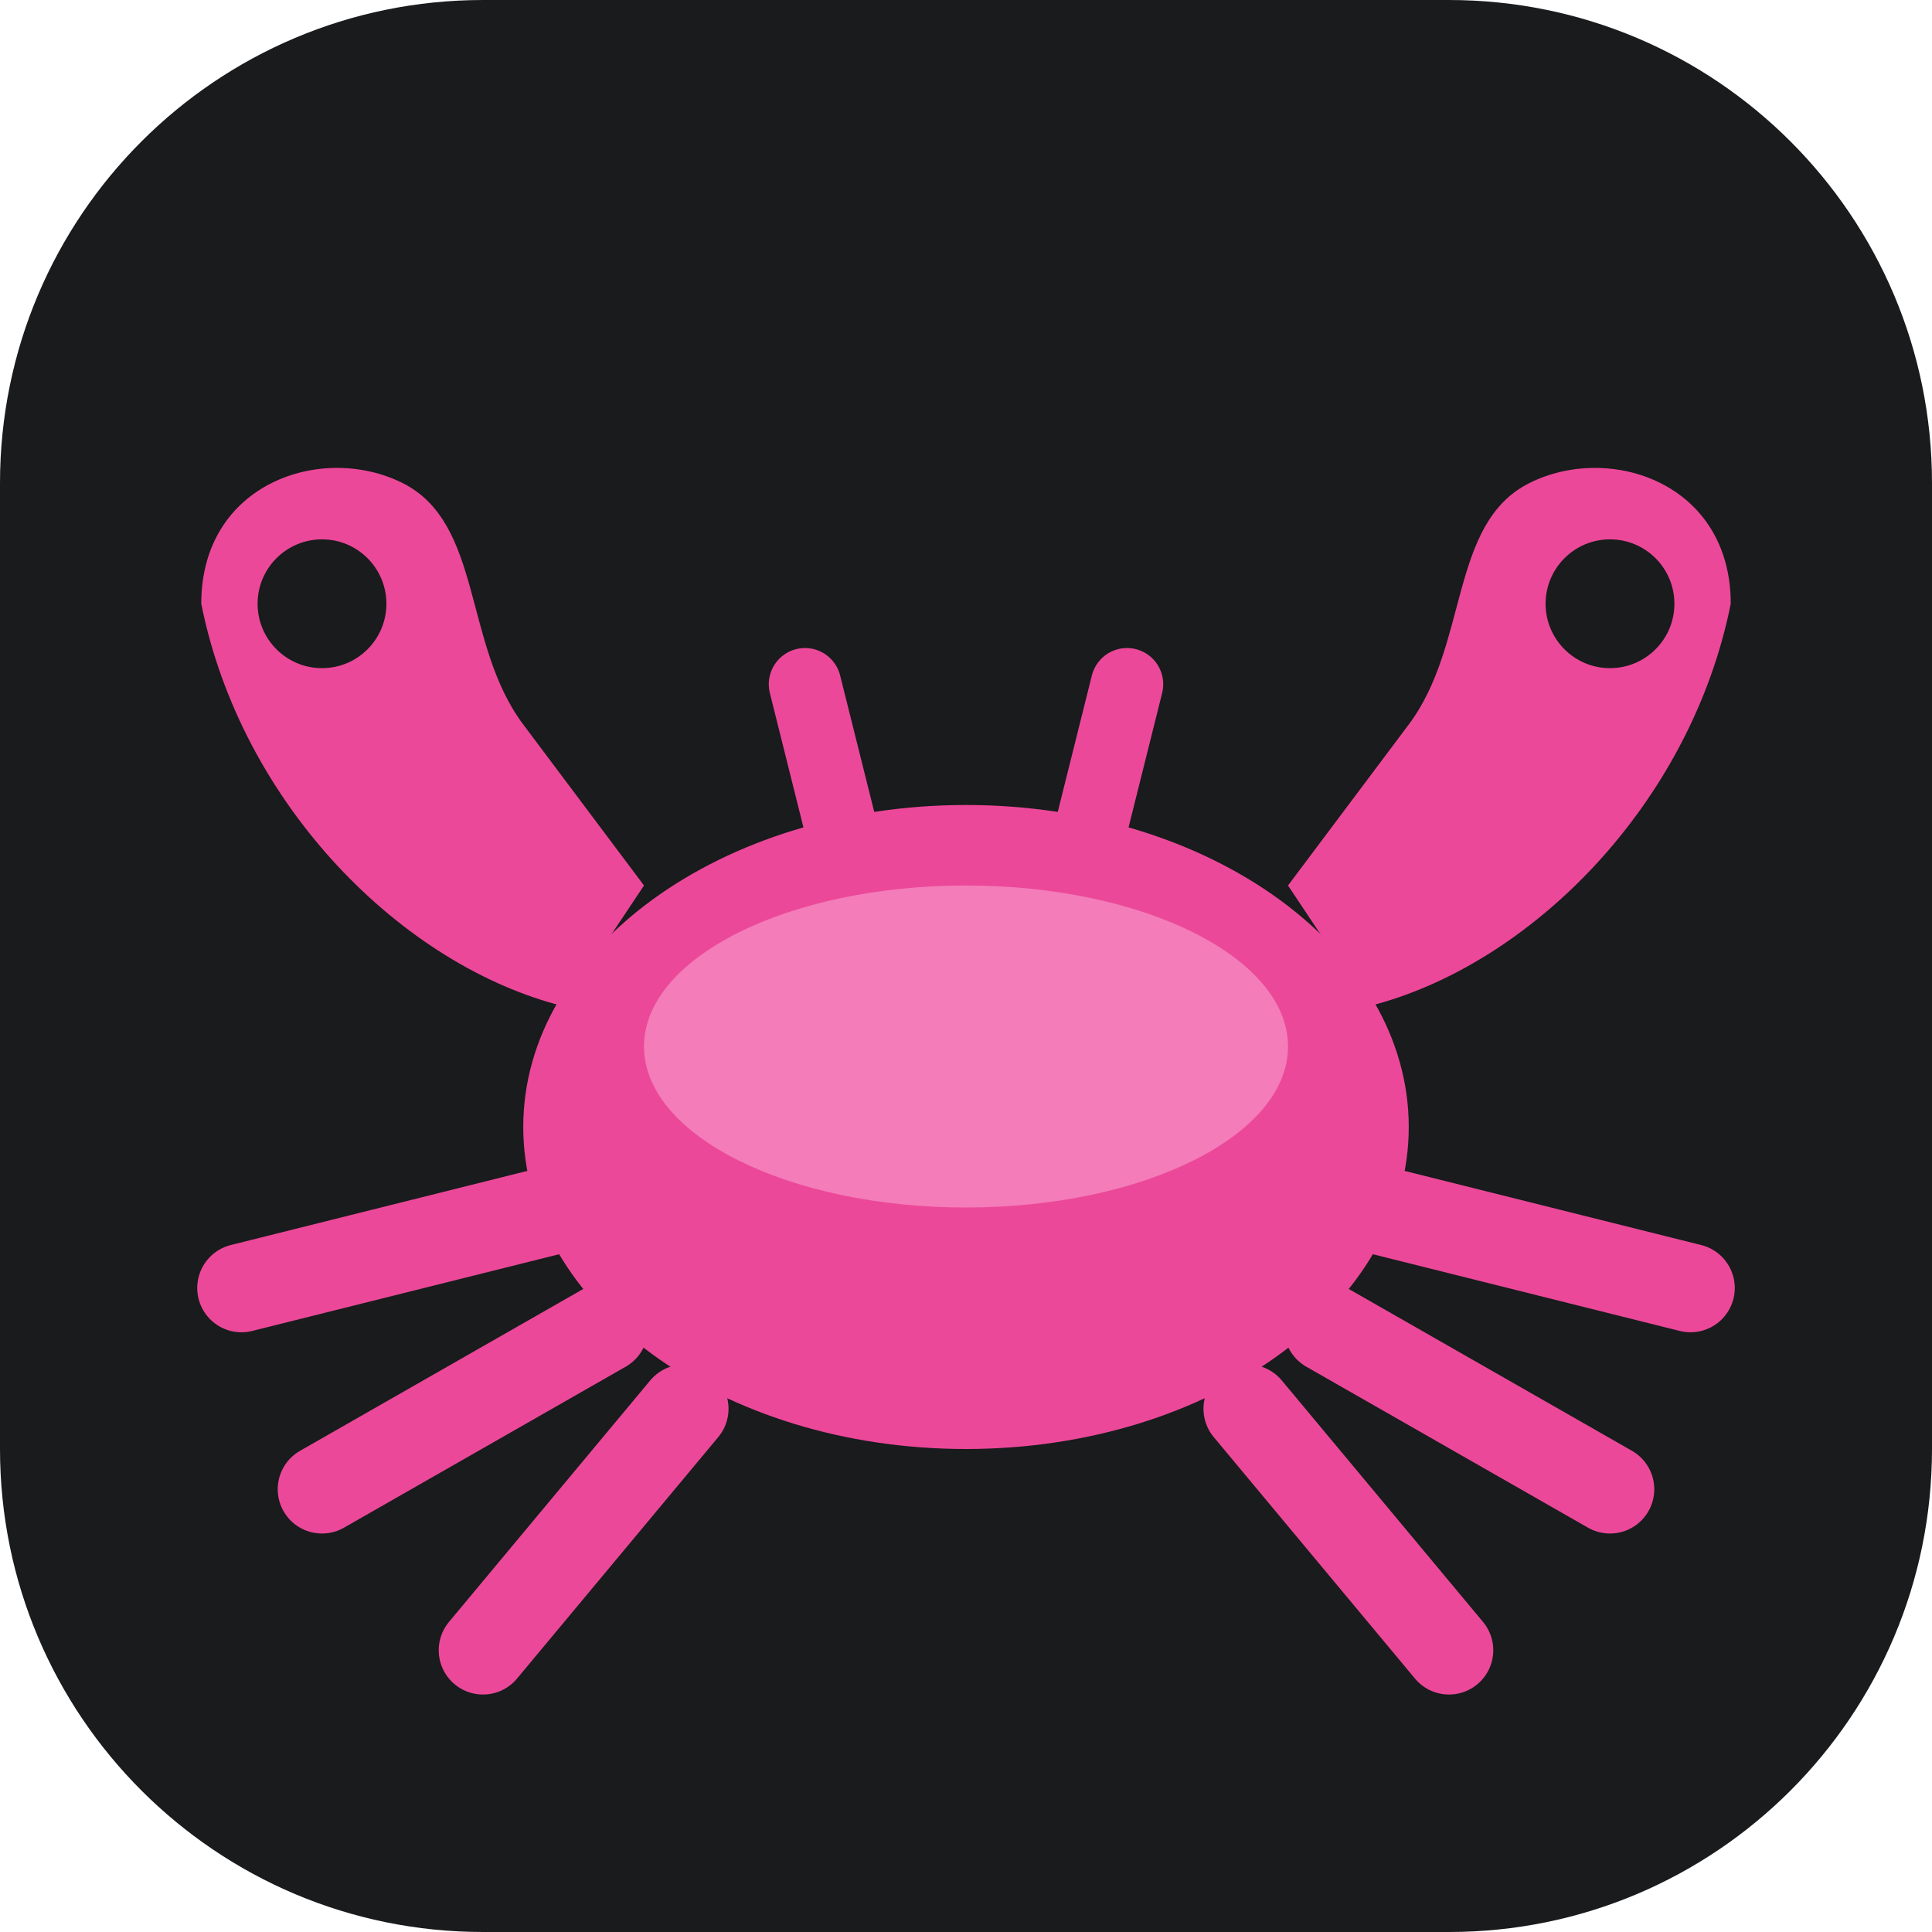
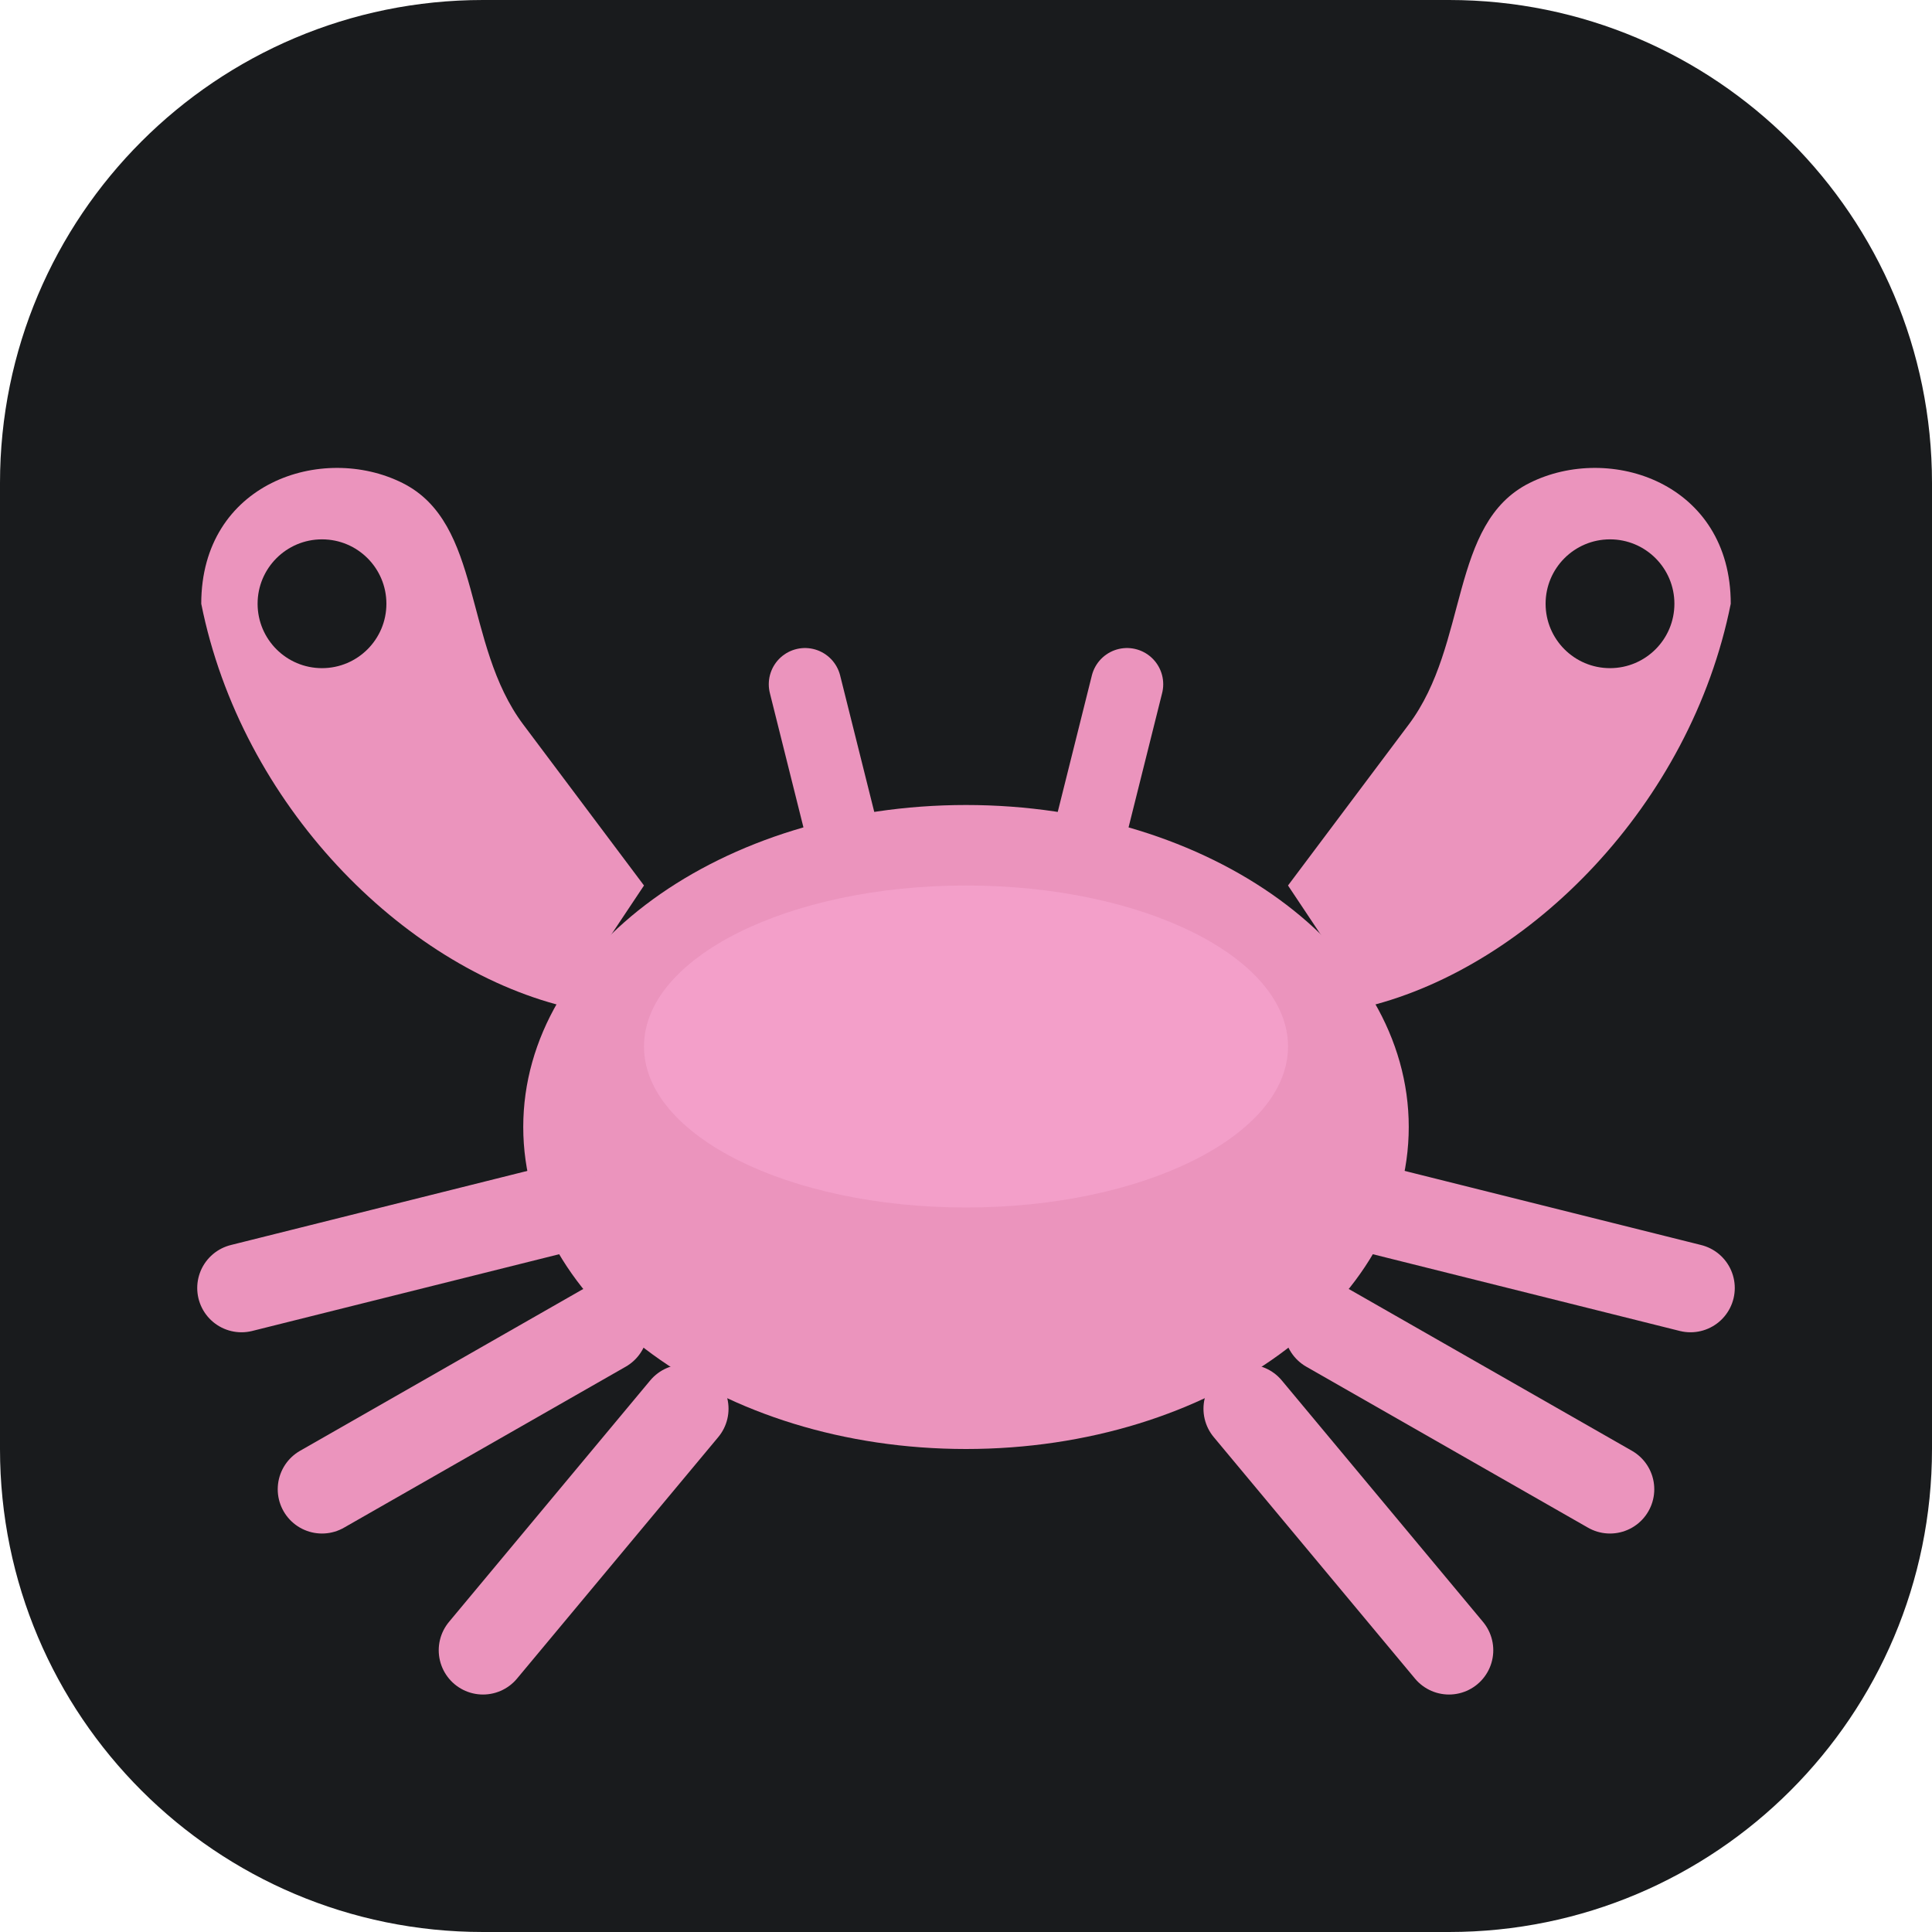
<svg xmlns="http://www.w3.org/2000/svg" viewBox="0 0 48 48" fill="none">
  <rect width="48" height="48" rx="12" fill="#191B1D" />
-   <path d="M14 25 C10 24 6 20 5 15 C5 12 8 11 10 12 C12 13 11.5 16 13 18 L16 22 Z" fill="#EC4899" />
+   <path d="M14 25 C10 24 6 20 5 15 C5 12 8 11 10 12 C12 13 11.5 16 13 18 L16 22 Z" fill="#EB94BD" />
  <circle cx="8" cy="15" r="1.6" fill="#191B1D" />
-   <path d="M34 25 C38 24 42 20 43 15 C43 12 40 11 38 12 C36 13 36.5 16 35 18 L32 22 Z" fill="#EC4899" />
+   <path d="M34 25 C38 24 42 20 43 15 C43 12 40 11 38 12 C36 13 36.5 16 35 18 L32 22 Z" fill="#EB94BD" />
  <circle cx="40" cy="15" r="1.6" fill="#191B1D" />
-   <ellipse cx="24" cy="28" rx="11" ry="8" fill="#EC4899" />
+   <ellipse cx="24" cy="28" rx="11" ry="8" fill="#EB94BD" />
  <ellipse cx="24" cy="26" rx="8" ry="4" fill="#F9A8D4" opacity="0.55" />
  <circle cx="20" cy="16" r="1.8" fill="#191B1D" />
  <circle cx="28" cy="16" r="1.8" fill="#191B1D" />
-   <line x1="21" y1="21" x2="20" y2="17" stroke="#EC4899" stroke-width="1.8" stroke-linecap="round" />
-   <line x1="27" y1="21" x2="28" y2="17" stroke="#EC4899" stroke-width="1.8" stroke-linecap="round" />
-   <path d="M14 30 L6 32" stroke="#EC4899" stroke-width="2.2" stroke-linecap="round" />
-   <path d="M15 33 L8 37" stroke="#EC4899" stroke-width="2.2" stroke-linecap="round" />
-   <path d="M17 35 L12 41" stroke="#EC4899" stroke-width="2.2" stroke-linecap="round" />
-   <path d="M34 30 L42 32" stroke="#EC4899" stroke-width="2.2" stroke-linecap="round" />
-   <path d="M33 33 L40 37" stroke="#EC4899" stroke-width="2.2" stroke-linecap="round" />
-   <path d="M31 35 L36 41" stroke="#EC4899" stroke-width="2.2" stroke-linecap="round" />
+   <line x1="21" y1="21" x2="20" y2="17" stroke="#EB94BD" stroke-width="1.8" stroke-linecap="round" />
+   <line x1="27" y1="21" x2="28" y2="17" stroke="#EB94BD" stroke-width="1.8" stroke-linecap="round" />
+   <path d="M14 30 L6 32" stroke="#EB94BD" stroke-width="2.2" stroke-linecap="round" />
+   <path d="M15 33 L8 37" stroke="#EB94BD" stroke-width="2.2" stroke-linecap="round" />
+   <path d="M17 35 L12 41" stroke="#EB94BD" stroke-width="2.2" stroke-linecap="round" />
+   <path d="M34 30 L42 32" stroke="#EB94BD" stroke-width="2.2" stroke-linecap="round" />
+   <path d="M33 33 L40 37" stroke="#EB94BD" stroke-width="2.2" stroke-linecap="round" />
+   <path d="M31 35 L36 41" stroke="#EB94BD" stroke-width="2.2" stroke-linecap="round" />
</svg>
